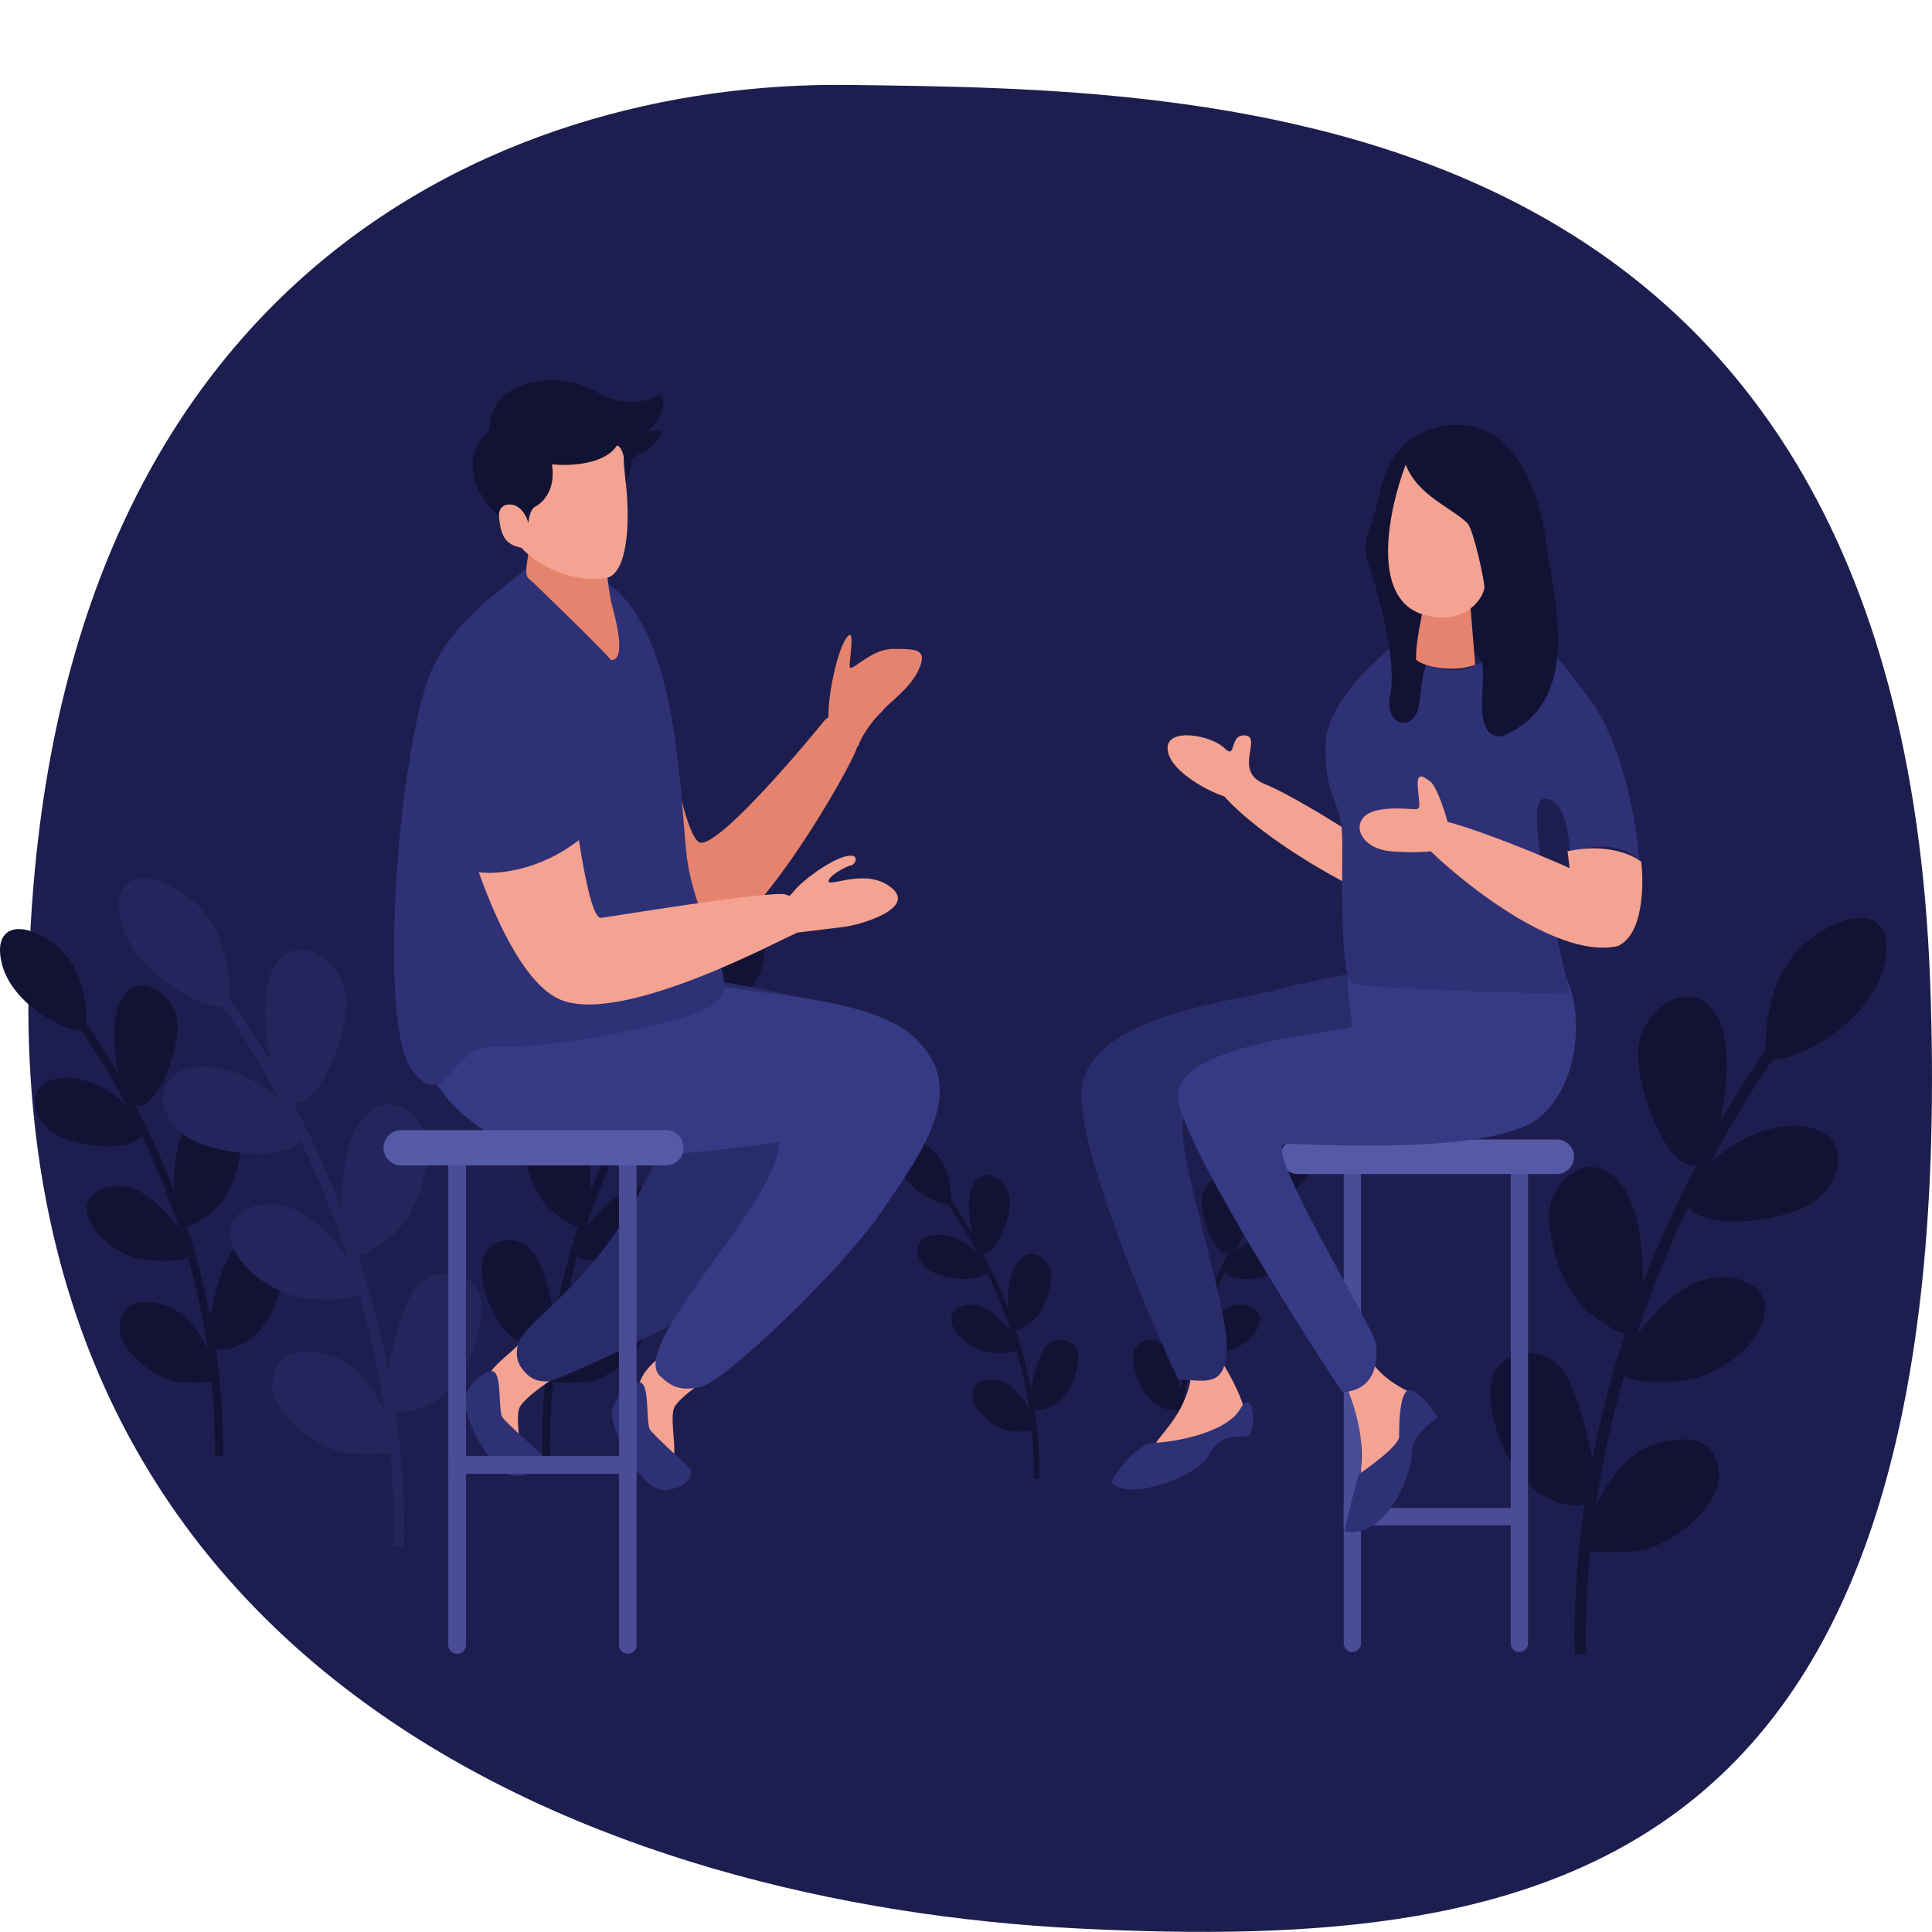
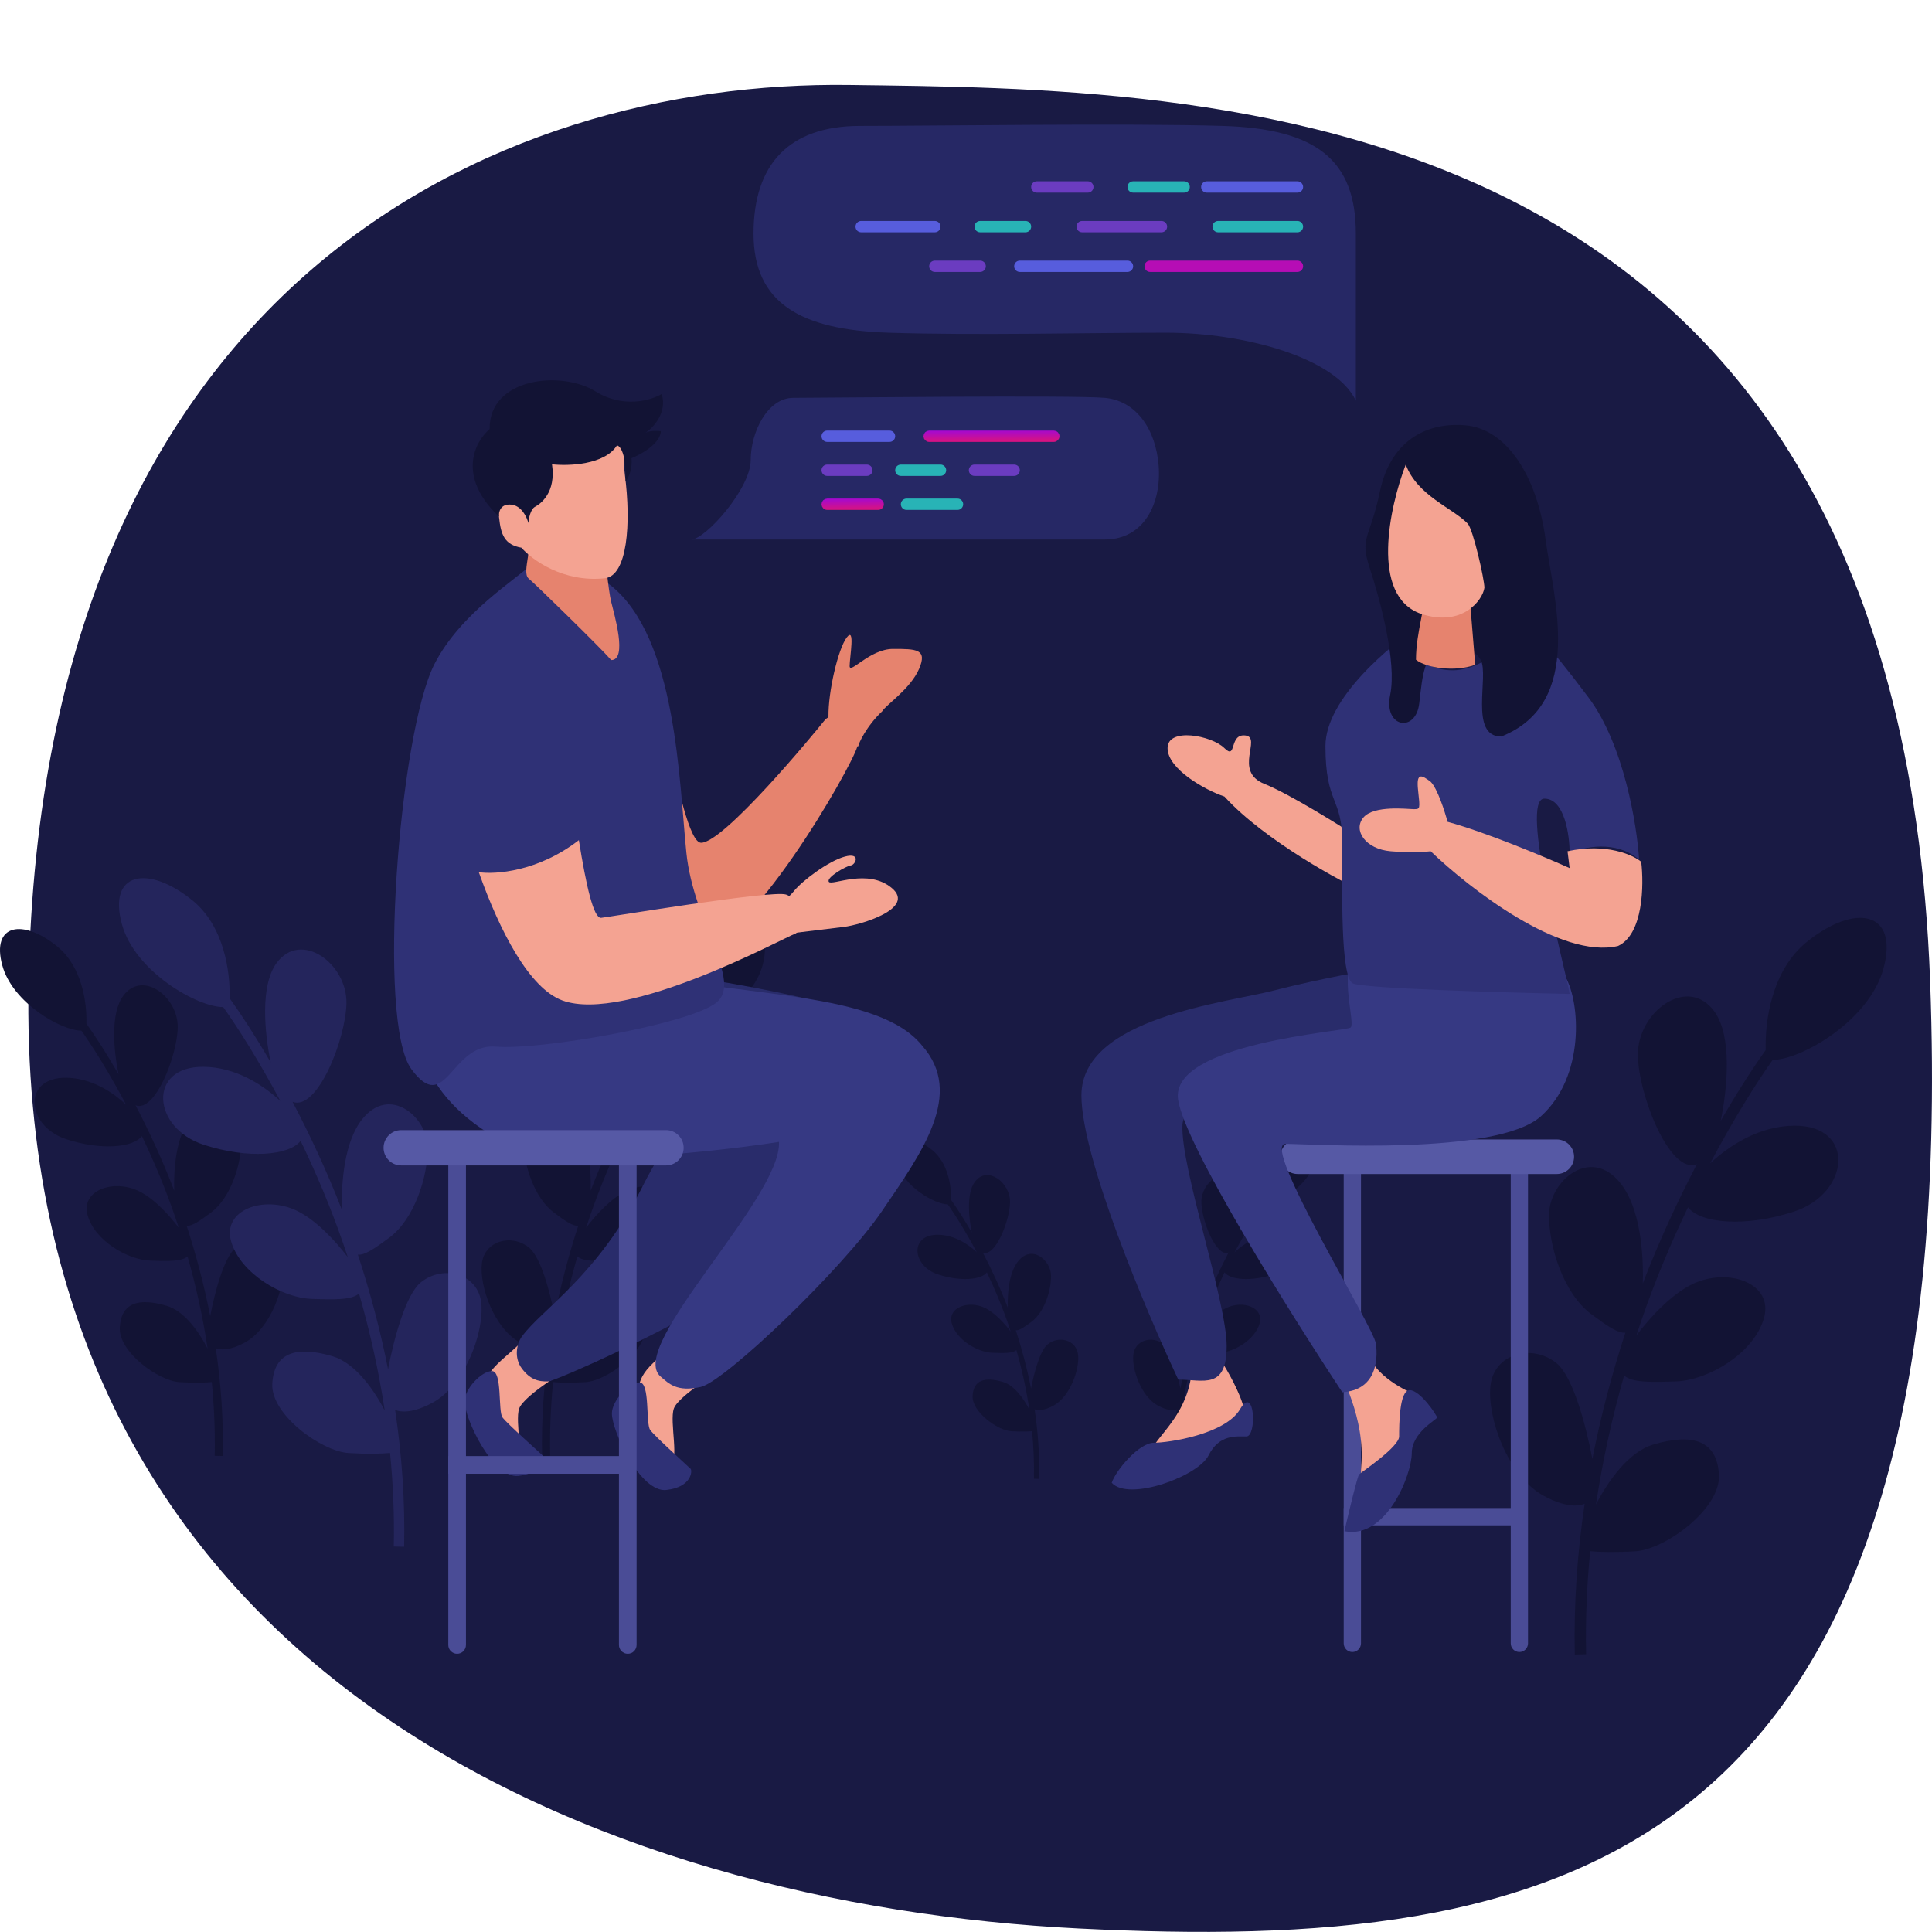
<svg xmlns="http://www.w3.org/2000/svg" width="341" height="341" viewBox="0 0 341 341" fill="none">
-   <path d="M340.67 173.146C346.514 330.791 273.879 344.553 190.39 340.383C106.901 336.212 2.54 296.175 5.044 173.146C7.549 50.117 87.281 14.162 149.897 14.996C212.514 15.83 334.826 15.502 340.67 173.146Z" fill="#1D1E4F" />
+   <path d="M340.67 173.146C346.514 330.791 273.879 344.553 190.39 340.383C106.901 336.212 2.54 296.175 5.044 173.146C7.549 50.117 87.281 14.162 149.897 14.996C212.514 15.83 334.826 15.502 340.67 173.146Z" fill="#191A44" />
+   <path d="M194.999 95.222H121.999C124.498 95.222 132.5 86.223 132.5 81.222C132.5 76.222 135.5 70.222 140 70.222C144.5 70.222 189.5 69.722 194.999 70.222C200.498 70.722 204.005 75.723 204.505 82.223C205.005 88.723 201.999 95.222 194.999 95.222Z" fill="#262865" />
+   <rect x="145" y="76" width="13" height="2" rx="1" fill="#575DDD" />
+   <rect x="163.5" y="76.5" width="23" height="1" rx="0.5" stroke="url(#tech0_linear)" />
+   <rect x="145" y="82" width="9" height="2" rx="1" fill="#6B3CC0" />
+   <rect x="158" y="82" width="9" height="2" rx="1" fill="#28B3B6" />
+   <rect x="171" y="82" width="9" height="2" rx="1" fill="#6B3CC0" />
+   <rect x="145.5" y="88.5" width="10" height="1" rx="0.5" stroke="url(#tech1_linear)" />
+   <rect x="159" y="88" width="11" height="2" rx="1" fill="#28B3B6" />
  <path d="M120.625 181.911C118.433 185.027 115.61 189.562 112.743 194.979C115.167 192.704 118.933 190.263 123.336 190.221C131.097 190.145 130.426 198.724 123.336 201.056C117.192 203.078 111.513 202.557 109.953 200.521C107.839 204.947 105.805 209.767 104.096 214.758C103.998 215.044 103.901 215.331 103.804 215.619C103.684 215.978 103.565 216.337 103.448 216.697C105.156 214.446 107.798 211.543 110.486 210.237C114.977 208.055 120.798 210.086 119.529 214.526C118.261 218.966 112.514 222.352 108.484 222.502C105.362 222.619 102.868 222.672 101.902 221.753C100.377 227.1 99.175 232.544 98.353 238.039C99.857 235.115 102.441 231.408 105.573 230.479C110.648 228.974 113.634 230.027 113.857 234.317C114.081 238.606 107.066 243.723 103.334 243.948C100.831 244.1 98.727 244.053 97.622 243.938C97.197 248.261 97.016 252.606 97.108 256.951L95.68 256.981C95.546 250.612 95.987 244.249 96.921 237.957C95.983 238.326 94.31 238.338 91.766 236.95C87.214 234.467 84.602 227.017 85.05 223.029C85.497 219.041 90.199 217.687 93.334 220.17C95.463 221.856 97.091 228.074 97.897 232.292C98.954 226.895 100.359 221.567 102.059 216.348C101.136 216.458 99.78 215.522 97.737 213.999C94.304 211.441 92.364 205.496 92.438 201.357C92.513 197.219 97.662 192.704 101.469 197.52C103.909 200.607 104.37 206.252 104.253 210.141C106.321 204.744 108.701 199.629 111.071 195.089C107.641 196.435 103.7 186.291 103.633 181.341C103.558 175.848 109.902 171.183 113.26 175.773C115.55 178.902 114.931 185.434 114.082 189.6C116.173 185.974 118.143 182.924 119.752 180.67C119.633 177.036 120.506 170.612 124.903 167.044C131.023 162.078 136.545 163.131 134.605 170.355C132.82 177 124.152 181.926 120.625 181.911Z" fill="#121334" />
  <path d="M14.375 181.911C16.567 185.027 19.39 189.562 22.257 194.979C19.833 192.704 16.067 190.263 11.664 190.221C3.903 190.145 4.574 198.724 11.664 201.056C17.808 203.078 23.487 202.557 25.047 200.521C27.161 204.947 29.195 209.767 30.904 214.758C31.002 215.044 31.099 215.331 31.195 215.619C31.316 215.978 31.435 216.337 31.552 216.697C29.844 214.446 27.202 211.543 24.514 210.237C20.023 208.055 14.202 210.086 15.471 214.526C16.739 218.966 22.486 222.352 26.516 222.502C29.637 222.619 32.132 222.672 33.098 221.753C34.623 227.1 35.825 232.544 36.647 238.039C35.143 235.115 32.559 231.408 29.427 230.479C24.352 228.974 21.366 230.027 21.143 234.317C20.919 238.606 27.934 243.723 31.666 243.948C34.169 244.1 36.273 244.053 37.378 243.938C37.803 248.261 37.984 252.606 37.892 256.951L39.321 256.981C39.454 250.612 39.013 244.249 38.079 237.957C39.017 238.326 40.69 238.338 43.234 236.95C47.786 234.467 50.398 227.017 49.95 223.029C49.503 219.041 44.801 217.687 41.666 220.17C39.537 221.856 37.909 228.074 37.103 232.292C36.046 226.895 34.641 221.567 32.941 216.348C33.864 216.458 35.22 215.522 37.263 213.999C40.696 211.441 42.636 205.496 42.562 201.357C42.487 197.219 37.338 192.704 33.532 197.52C31.091 200.607 30.63 206.252 30.747 210.141C28.679 204.744 26.299 199.629 23.929 195.089C27.359 196.435 31.3 186.291 31.367 181.341C31.442 175.848 25.098 171.183 21.74 175.773C19.45 178.902 20.069 185.434 20.918 189.6C18.827 185.974 16.857 182.924 15.248 180.67C15.367 177.036 14.494 170.612 10.097 167.044C3.977 162.078 -1.545 163.131 0.395 170.355C2.18 177 10.848 181.926 14.375 181.911Z" fill="#121334" />
  <path d="M39.4 177.75C42.206 181.703 45.819 187.457 49.489 194.33C46.387 191.444 41.565 188.347 35.93 188.293C25.995 188.197 26.855 199.082 35.93 202.041C43.794 204.606 51.064 203.945 53.06 201.362C55.766 206.978 58.369 213.094 60.557 219.426C60.682 219.789 60.806 220.153 60.93 220.519C61.084 220.974 61.236 221.43 61.387 221.886C59.201 219.03 55.819 215.347 52.379 213.69C46.63 210.921 39.178 213.499 40.802 219.132C42.426 224.765 49.782 229.061 54.941 229.252C58.936 229.4 62.129 229.467 63.366 228.301C65.318 235.086 66.856 241.993 67.907 248.965C65.983 245.255 62.676 240.552 58.666 239.373C52.17 237.464 48.349 238.8 48.062 244.242C47.776 249.685 56.756 256.177 61.532 256.463C64.737 256.656 67.429 256.596 68.844 256.45C69.388 261.935 69.619 267.448 69.502 272.962L71.33 273C71.502 264.918 70.936 256.844 69.741 248.862C70.942 249.329 73.083 249.345 76.339 247.584C82.166 244.433 85.51 234.981 84.936 229.921C84.363 224.86 78.345 223.142 74.333 226.293C71.608 228.433 69.524 236.322 68.492 241.674C67.139 234.826 65.34 228.065 63.165 221.444C64.346 221.583 66.082 220.395 68.697 218.464C73.091 215.217 75.575 207.675 75.479 202.423C75.384 197.172 68.792 191.443 63.92 197.554C60.797 201.471 60.206 208.634 60.356 213.568C57.709 206.721 54.663 200.231 51.63 194.47C56.019 196.178 61.064 183.307 61.15 177.026C61.245 170.057 53.126 164.137 48.827 169.961C45.897 173.931 46.688 182.219 47.775 187.505C45.099 182.904 42.577 179.035 40.517 176.175C40.67 171.564 39.552 163.413 33.924 158.886C26.091 152.584 19.022 153.921 21.506 163.087C23.79 171.518 34.886 177.768 39.4 177.75Z" fill="#24255C" />
  <path d="M312.875 187.067C309.806 191.423 305.854 197.763 301.84 205.337C305.233 202.156 310.507 198.744 316.67 198.684C327.536 198.579 326.596 210.572 316.67 213.834C308.069 216.66 300.118 215.931 297.935 213.085C294.974 219.273 292.128 226.012 289.735 232.989C289.598 233.389 289.462 233.791 289.326 234.194C289.158 234.695 288.992 235.197 288.827 235.7C291.218 232.553 294.917 228.494 298.68 226.668C304.968 223.618 313.117 226.458 311.341 232.665C309.565 238.872 301.52 243.606 295.877 243.817C291.507 243.98 288.015 244.053 286.662 242.769C284.527 250.245 282.845 257.855 281.695 265.537C283.8 261.45 287.417 256.267 291.803 254.968C298.908 252.864 303.087 254.337 303.4 260.334C303.714 266.33 293.892 273.484 288.668 273.8C285.163 274.012 282.218 273.946 280.67 273.785C280.075 279.829 279.823 285.903 279.951 291.979L277.951 292.021C277.764 283.115 278.383 274.219 279.69 265.424C278.376 265.939 276.035 265.956 272.473 264.016C266.099 260.544 262.443 250.129 263.069 244.553C263.696 238.977 270.279 237.084 274.667 240.555C277.648 242.913 279.927 251.606 281.055 257.504C282.535 249.958 284.503 242.508 286.882 235.213C285.591 235.366 283.692 234.057 280.832 231.929C276.025 228.352 273.309 220.041 273.413 214.254C273.518 208.468 280.727 202.156 286.056 208.889C289.472 213.205 290.119 221.097 289.954 226.535C292.85 218.99 296.181 211.838 299.499 205.491C294.698 207.373 289.18 193.191 289.086 186.27C288.982 178.59 297.863 172.068 302.564 178.485C305.769 182.86 304.903 191.992 303.715 197.816C306.642 192.747 309.4 188.483 311.653 185.332C311.486 180.251 312.709 171.27 318.864 166.282C327.432 159.338 335.164 160.811 332.447 170.911C329.948 180.201 317.813 187.088 312.875 187.067Z" fill="#121334" />
  <path d="M223.023 212.572C221.607 214.582 219.783 217.509 217.929 221.005C219.496 219.537 221.93 217.962 224.775 217.934C229.792 217.886 229.357 223.422 224.775 224.928C220.805 226.232 217.134 225.896 216.127 224.582C214.76 227.439 213.446 230.549 212.342 233.77C212.278 233.955 212.215 234.14 212.153 234.326C212.075 234.558 211.998 234.79 211.922 235.022C213.026 233.569 214.734 231.695 216.471 230.853C219.373 229.444 223.135 230.755 222.315 233.621C221.496 236.486 217.782 238.671 215.177 238.769C213.16 238.844 211.548 238.878 210.923 238.285C209.937 241.736 209.161 245.249 208.63 248.795C209.602 246.908 211.271 244.516 213.296 243.916C216.576 242.945 218.505 243.625 218.65 246.393C218.795 249.161 214.261 252.464 211.849 252.61C210.231 252.707 208.872 252.677 208.157 252.603C207.882 255.393 207.766 258.197 207.825 261.001L206.902 261.021C206.815 256.91 207.101 252.803 207.704 248.743C207.098 248.981 206.017 248.989 204.373 248.093C201.431 246.49 199.743 241.682 200.032 239.109C200.321 236.535 203.36 235.66 205.386 237.263C206.762 238.352 207.814 242.364 208.335 245.087C209.018 241.604 209.926 238.165 211.025 234.797C210.428 234.868 209.552 234.263 208.232 233.281C206.013 231.63 204.759 227.793 204.807 225.122C204.855 222.451 208.183 219.537 210.643 222.645C212.22 224.638 212.519 228.281 212.443 230.791C213.779 227.308 215.317 224.007 216.849 221.076C214.632 221.945 212.085 215.398 212.042 212.204C211.994 208.659 216.093 205.648 218.264 208.61C219.743 210.629 219.344 214.845 218.795 217.534C220.146 215.193 221.419 213.225 222.46 211.771C222.382 209.425 222.947 205.279 225.788 202.976C229.743 199.771 233.313 200.451 232.058 205.113C230.905 209.402 225.303 212.581 223.023 212.572Z" fill="#121334" />
  <path d="M167.291 212.572C168.707 214.582 170.532 217.509 172.385 221.005C170.818 219.537 168.384 217.962 165.539 217.934C160.523 217.886 160.957 223.422 165.539 224.928C169.51 226.232 173.18 225.896 174.188 224.582C175.554 227.439 176.868 230.549 177.973 233.77C178.036 233.955 178.099 234.14 178.162 234.326C178.239 234.558 178.316 234.79 178.392 235.022C177.288 233.569 175.581 231.695 173.844 230.853C170.941 229.444 167.179 230.755 167.999 233.621C168.819 236.486 172.533 238.671 175.137 238.769C177.155 238.844 178.767 238.878 179.391 238.285C180.377 241.736 181.153 245.249 181.684 248.795C180.713 246.908 179.043 244.516 177.018 243.916C173.739 242.945 171.809 243.625 171.665 246.393C171.52 249.161 176.054 252.464 178.465 252.61C180.084 252.707 181.443 252.677 182.157 252.603C182.432 255.393 182.549 258.197 182.489 261.001L183.413 261.021C183.499 256.91 183.213 252.803 182.61 248.743C183.216 248.981 184.297 248.989 185.941 248.093C188.884 246.49 190.572 241.682 190.282 239.109C189.993 236.535 186.954 235.66 184.929 237.263C183.553 238.352 182.5 242.364 181.98 245.087C181.297 241.604 180.388 238.165 179.29 234.797C179.886 234.868 180.762 234.263 182.083 233.281C184.302 231.63 185.556 227.793 185.507 225.122C185.459 222.451 182.131 219.537 179.671 222.645C178.094 224.638 177.796 228.281 177.872 230.791C176.535 227.308 174.997 224.007 173.466 221.076C175.682 221.945 178.229 215.398 178.273 212.204C178.321 208.659 174.221 205.648 172.051 208.61C170.571 210.629 170.971 214.845 171.519 217.534C170.168 215.193 168.895 213.225 167.855 211.771C167.932 209.425 167.368 205.279 164.526 202.976C160.571 199.771 157.002 200.451 158.256 205.113C159.41 209.402 165.012 212.581 167.291 212.572Z" fill="#121334" />
  <rect width="3.049" height="87.417" rx="1.525" transform="matrix(-1 0 0 1 240.215 204.165)" fill="#4A4C96" />
  <rect width="3.049" height="87.417" rx="1.525" transform="matrix(-1 0 0 1 269.695 204.165)" fill="#4A4C96" />
  <rect width="30.494" height="3.049" transform="matrix(-1 0 0 1 267.662 266.171)" fill="#4A4C96" />
  <rect width="51.84" height="6.099" rx="3.049" transform="matrix(-1 0 0 1 277.826 201.116)" fill="#5659A5" />
  <path d="M210.431 240.939C210.059 249.856 203.743 253.571 203 256.544C203.867 256.791 205.749 257.287 206.344 257.287C207.087 257.287 219.719 252.828 219.719 249.856C219.719 247.478 217.242 242.92 216.004 240.939C214.27 237.967 210.728 233.805 210.431 240.939Z" fill="#F4A392" />
  <path d="M240.261 258.738C241.004 250.193 236.546 242.762 236.174 240.905C237.536 238.799 240.484 235.405 241.375 238.675C242.49 242.762 248.435 245.734 249.921 246.105C251.407 246.477 247.691 254.279 247.691 255.394C247.691 256.508 239.518 267.283 240.261 258.738Z" fill="#F4A392" />
  <path d="M216.11 140.589C223.169 148.391 237.659 156.193 240.631 157.308V148.391C236.668 145.79 227.627 140.143 223.169 138.359C217.596 136.129 222.797 130.185 219.825 129.814C216.853 129.442 218.339 134.273 216.11 132.043C213.88 129.814 206.078 128.328 206.078 132.043C206.078 135.759 212.766 139.474 216.11 140.589Z" fill="#F4A392" />
  <path d="M216.509 237.559C216.509 245.362 212.422 243.503 207.964 243.504C202.267 231.367 190.873 204.344 190.873 193.346C190.873 179.599 216.509 176.998 225.055 174.769C233.6 172.54 258.864 167.338 260.722 170.682C262.58 174.026 254.778 193.346 243.631 193.346C232.485 193.346 209.078 191.116 208.707 198.547C208.335 205.978 216.509 229.756 216.509 237.559Z" fill="#292C6B" />
  <path d="M242.861 237.189C243.232 240.161 242.861 245.362 236.916 245.734C227.752 231.863 209.125 202.115 207.936 194.09C206.45 184.058 237.659 182.086 238.402 181.343C239.145 180.6 236.916 173.541 238.402 169.826C239.888 166.11 273.698 167.968 276.299 172.426C278.9 176.885 279.802 189.941 272 197C264.198 204.059 231.343 201.892 226.885 201.892C222.426 201.892 242.49 234.216 242.861 237.189Z" fill="#363983" />
  <path d="M203.651 254.651C201.051 254.652 196.964 259.481 196.221 261.711C199.193 265.055 211.454 260.596 213.311 256.88C215.169 253.165 218.141 253.536 219.999 253.536C221.857 253.536 221.485 244.248 218.885 248.706C216.284 253.165 206.252 254.651 203.651 254.651Z" fill="#2F3176" />
  <path d="M239.89 260.224C239.593 260.521 238.032 267.035 237.289 270.255C244.72 271.741 249.178 260.224 249.178 256.508C249.178 252.793 253.637 250.564 253.637 250.192C253.637 249.821 250.665 245.362 248.807 245.362C246.949 245.362 246.949 251.678 246.949 253.536C246.949 255.394 240.261 259.852 239.89 260.224Z" fill="#2F3176" />
  <path d="M272.583 140.96C268.125 140.961 276.299 170.967 277.042 175.426C265.029 175.178 240.557 174.46 238.773 173.568C236.544 172.453 236.916 156.936 236.916 148.762C236.916 140.588 233.943 142.074 233.943 131.671C233.943 123.349 245.337 113.837 251.034 110.122C248.805 113.094 249.548 117.924 255.864 118.296C262.181 118.667 268.125 111.608 269.24 111.236C270.354 110.865 272.583 112.723 280.386 123.126C286.628 131.448 288.931 145.666 289.303 151.734C285.142 148.167 279.395 149.505 277.042 150.619C277.042 147.4 276.15 140.96 272.583 140.96Z" fill="#2F3176" />
  <path d="M250.291 139.475C249.919 136.131 251.034 136.874 252.52 137.989C253.709 139.178 254.997 143.19 255.493 145.048C262.329 146.922 272.707 151.278 277.042 153.221L276.67 150.249C283.507 148.763 288.188 150.868 289.674 152.107C290.17 156.194 290.046 164.888 285.587 166.968C275.482 169.346 259.332 156.813 252.52 150.249C251.654 150.373 249.028 150.546 245.462 150.249C241.003 149.878 238.774 146.534 240.632 144.304C242.489 142.075 248.433 142.818 249.548 142.818C250.662 142.818 250.663 142.818 250.291 139.475Z" fill="#F4A392" />
  <path d="M258.637 75.066C265.874 75.679 271.302 83.966 272.81 95.321C274.12 105.181 279.885 124.096 264.97 130C259.24 130 262.859 119.258 261.351 116.496C259.843 113.734 257.431 115.269 254.415 115.269C251.4 115.269 251.098 118.952 250.495 124.169C249.892 129.386 244.162 128.465 245.369 122.634C246.575 116.803 243.559 105.755 241.749 100.231C239.94 94.707 241.749 95.321 243.559 86.728C245.368 78.135 251.399 74.452 258.637 75.066Z" fill="#121334" />
  <path fill-rule="evenodd" clip-rule="evenodd" d="M250.818 109.286C250.398 111.465 249.922 113.942 249.922 116.438C251.661 117.888 256.79 118.658 260.373 117.341C260.191 115.198 259.924 111.959 259.691 108.953C259.658 108.529 259.626 108.109 259.595 107.698C259.537 106.721 259.513 105.765 259.491 104.903C259.453 103.352 259.421 102.105 259.21 101.577C258.616 100.091 258.963 96.251 259.21 94.518C252.151 94.146 251.037 100.834 251.408 104.178C251.552 105.47 251.21 107.248 250.818 109.286Z" fill="#E6836E" />
  <path d="M250.773 108.331C241.792 105.147 245.259 89.45 248.115 82C250.182 87.512 256.387 89.654 259.046 92.409C260 93.398 262 102.245 262 103.737C261.705 105.881 258.159 110.779 250.773 108.331Z" fill="#F4A392" />
+   <path d="M239.307 41.223V70.722C235.807 63.222 219.807 58.723 205.807 58.723C191.807 58.723 172.307 59.223 156.807 58.723C141.307 58.223 133 53.5 133 41.223C133 28.945 139.307 22.222 151.807 22.222C164.307 22.222 199.307 21.722 215.807 22.222C232.307 22.722 239.307 28.223 239.307 41.223Z" fill="#262865" />
+   <rect width="18" height="2" rx="1" transform="matrix(-1 0 0 1 230 32)" fill="#575DDD" />
+   <rect width="11" height="2" rx="1" transform="matrix(-1 0 0 1 210 32)" fill="#28B3B6" />
+   <rect width="11" height="2" rx="1" transform="matrix(-1 0 0 1 193 32)" fill="#6B3CC0" />
+   <rect width="16" height="2" rx="1" transform="matrix(-1 0 0 1 230 39)" fill="#28B3B6" />
+   <rect width="16" height="2" rx="1" transform="matrix(-1 0 0 1 206 39)" fill="#6B3CC0" />
+   <rect width="10" height="2" rx="1" transform="matrix(-1 0 0 1 182 39)" fill="#28B3B6" />
+   <rect width="15" height="2" rx="1" transform="matrix(-1 0 0 1 166 39)" fill="#575DDD" />
+   <rect width="28" height="2" rx="1" transform="matrix(-1 0 0 1 230 46)" fill="#B60DB5" />
+   <rect width="21" height="2" rx="1" transform="matrix(-1 0 0 1 200 46)" fill="#575DDD" />
+   <rect width="10" height="2" rx="1" transform="matrix(-1 0 0 1 174 46)" fill="#6B3CC0" />
  <path d="M91.635 248.604C92.474 246.25 100.943 241.052 102.746 240.48C102.038 236.029 99.613 228.333 95.58 233.15C90.538 239.172 86.587 240.6 85.58 244.131C84.573 247.663 88.81 258.491 90.796 258.437C92.781 258.383 90.796 250.958 91.635 248.604Z" fill="#F4A392" />
  <path d="M118.939 248.601C119.779 246.247 128.247 241.049 130.051 240.477C129.342 236.026 126.918 228.33 122.884 233.147C117.843 239.169 113.891 240.597 112.885 244.128C111.878 247.66 116.115 258.488 118.1 258.434C120.086 258.38 118.1 250.955 118.939 248.601Z" fill="#F4A392" />
  <path d="M96.81 243.823C98.689 243.75 180.487 208.588 162.127 184.107C155.737 176.575 115.461 171.482 115.461 171.482L113.344 185.932L135.439 188.815C135.439 188.815 123.629 188.982 113.344 209.529C105.517 225.166 95.61 231.086 92.106 235.906C91.178 237.181 90.693 239.659 92.105 241.543C93.518 243.426 94.93 243.896 96.81 243.823Z" fill="#292C6B" />
  <path d="M75.005 168.101C74.868 168.829 74.732 169.557 74.55 170.285C71.751 181.275 73.273 193.07 88.81 201.544C99.917 207.602 137.493 201.544 137.493 201.544C137.992 211.426 110.497 237.737 116.586 242.955C118.03 244.192 119.442 245.74 123.679 244.799C127.916 243.857 148.599 224.124 155.663 213.766C162.726 203.409 170.257 193.052 162.773 184.575C155.003 174.863 131.182 176.104 110.911 171.423C101.081 173.334 82.946 169.83 75.005 168.101Z" fill="#363983" />
  <path d="M151.492 131.706C149.28 132.042 145.06 132.008 145.877 129.18C146.085 128.46 146.187 127.53 146.226 126.481C146.162 122.11 147.919 114.535 149.451 112.515C150.982 110.495 149.961 116.05 149.961 117.565C149.961 119.08 153.535 114.535 157.619 114.535C161.703 114.535 163.745 114.535 162.213 118.07C160.682 121.605 156.4 124.382 155.733 125.519C152.906 128.158 151.492 131.33 151.492 131.706Z" fill="#E6836E" />
  <path d="M123.743 148.751C119.739 148.751 115.144 109.458 111.641 108.453C108.138 107.448 107.168 148.751 107.168 148.751C107.168 148.751 112.733 167.121 122.242 167.624C131.75 168.126 150.285 135.382 151.286 131.864C152.287 128.347 147.483 124.699 145.481 127.212C143.479 129.724 127.747 148.751 123.743 148.751Z" fill="#E6836E" />
  <path d="M76.666 117.242C81.321 108.067 91.588 101.957 93.608 99.739C96.341 98.424 102.075 98.799 107.822 103.356C119.411 112.546 119.873 138.048 121.145 150.51C122.418 162.972 131.14 173.205 126.432 176.972C121.724 180.738 95.352 185.403 87.476 184.729C79.6 184.055 78.73 197.027 72.61 188.706C66.49 180.385 70.449 129.494 76.666 117.242Z" fill="#2F3176" />
  <path d="M107.848 106.119C108.412 108.449 110.803 116.489 107.881 116.503C105.857 114.18 94.098 102.713 93.347 102.147C92.597 101.58 92.927 99.993 93.185 98.237C93.443 96.48 93.179 92.018 92.877 89.769L106.549 95.438C106.794 98.221 107.397 104.254 107.848 106.119Z" fill="#E6836E" />
  <path d="M106.751 102.066C99.404 102.849 93.878 98.795 92.033 96.67C89.022 96.147 88.405 94.313 88.093 91.391C87.588 88.237 87.623 82.365 87.704 79.823L113.071 72.263C111.761 73.177 109.37 76.753 110.285 83.748C111.429 92.491 110.716 101.643 106.751 102.066Z" fill="#F4A392" />
  <path d="M111.455 80.878C111.669 82.882 110.852 84.46 110.417 84.999C110.569 80.087 109.464 78.698 108.892 78.618C106.726 82.058 100.347 82.274 97.428 81.952C98.171 86.939 95.427 88.92 94.428 89.448C93.629 89.871 93.314 91.537 93.256 92.317C93.006 91.289 92.037 89.197 90.165 89.059C88.293 88.921 87.988 90.417 88.069 91.182C80.554 84.047 83.84 77.913 86.422 75.738C86.3 66.675 99.031 65.317 105.133 69.099C110.015 72.124 114.938 70.656 116.79 69.544C117.814 72.812 115.311 75.472 113.932 76.393C114.731 75.97 116.074 76.023 116.645 76.103C116.543 78.309 113.142 80.206 111.455 80.878Z" fill="#121334" />
  <path d="M148.953 163.601L139.364 164.767L137.056 159.698C137.595 159.495 138.968 158.724 140.144 157.264C141.614 155.439 146.266 151.946 149.135 151.186C152.004 150.425 151.006 152.651 150.172 152.752C149.338 152.853 145.778 154.886 146.293 155.647C146.809 156.407 153.183 153.163 157.428 156.762C161.674 160.361 151.871 163.246 148.953 163.601Z" fill="#F4A392" />
  <path d="M140.266 164.839C138.346 165.515 110.492 180.708 99.251 176.578C93.411 174.433 88.186 164.321 84.508 153.941C87.4 154.378 94.98 153.86 102.169 148.288C103.45 156.33 104.774 162.117 106.096 162.002C107.187 161.908 136.176 157.084 138.719 157.884C141.262 158.685 142.186 164.162 140.266 164.839Z" fill="#F4A392" />
  <path d="M95.747 256.862C96.044 257.159 96 260 91.5 260.5C87 261 82 250.41 82 247.33C82 245.16 84.972 242 86.83 242C88.688 242 87.876 249.058 88.688 250.174C89.5 251.289 95.376 256.49 95.747 256.862Z" fill="#2F3176" />
  <path d="M121.894 259.249C122.195 259.554 122.15 262.469 117.602 262.982C113.054 263.495 108 252.63 108 249.469C108 247.242 111.004 244 112.882 244C114.759 244 113.938 251.243 114.759 252.387C115.581 253.531 121.519 258.868 121.894 259.249Z" fill="#2F3176" />
  <rect width="3.116" height="89.311" rx="1.558" transform="matrix(-1 0 0 1 82.2402 202.582)" fill="#4A4C96" />
  <rect width="3.116" height="89.311" rx="1.558" transform="matrix(-1 0 0 1 112.359 202.582)" fill="#4A4C96" />
  <rect width="31.155" height="3.116" transform="matrix(-1 0 0 1 110.281 257)" fill="#4A4C96" />
  <rect width="52.964" height="6.231" rx="3.116" transform="matrix(-1 0 0 1 120.664 199.467)" fill="#5659A5" />
+   <defs>
+     <linearGradient id="tech0_linear" x1="163" y1="76.007" x2="163.02" y2="78" gradientUnits="userSpaceOnUse">
+       <stop stop-color="#A209D4" />
+       <stop offset="1" stop-color="#D61382" />
+     </linearGradient>
+     <linearGradient id="tech1_linear" x1="145" y1="88.007" x2="145.043" y2="89.999" gradientUnits="userSpaceOnUse">
+       <stop stop-color="#A209D4" />
+       <stop offset="1" stop-color="#D61382" />
+     </linearGradient>
+   </defs>
</svg>
